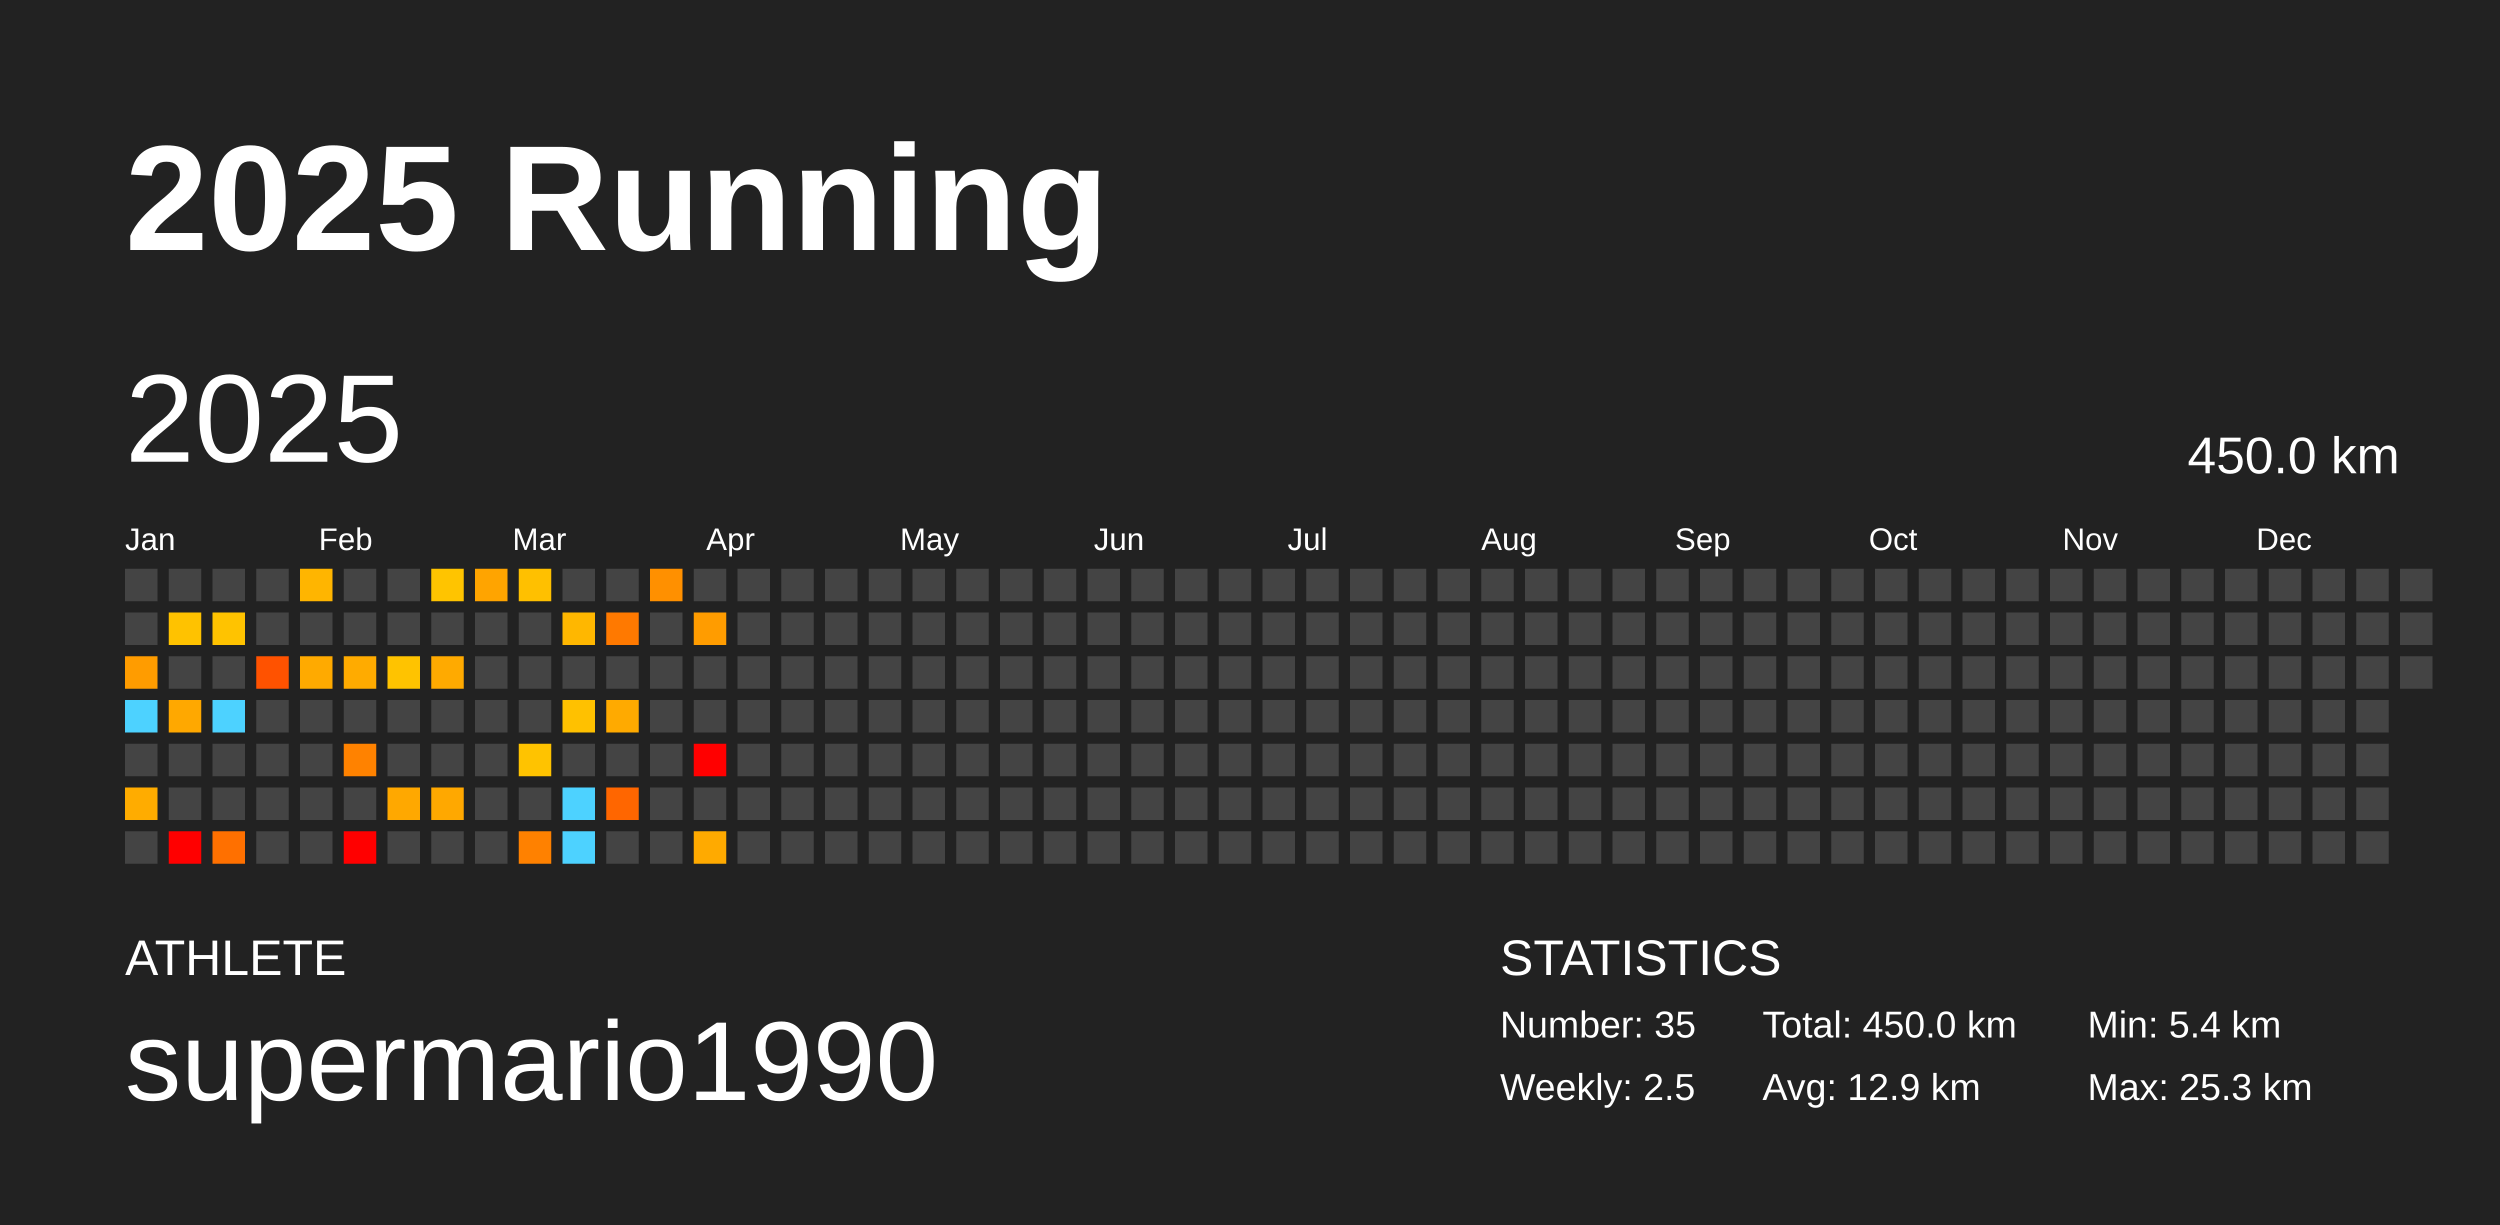
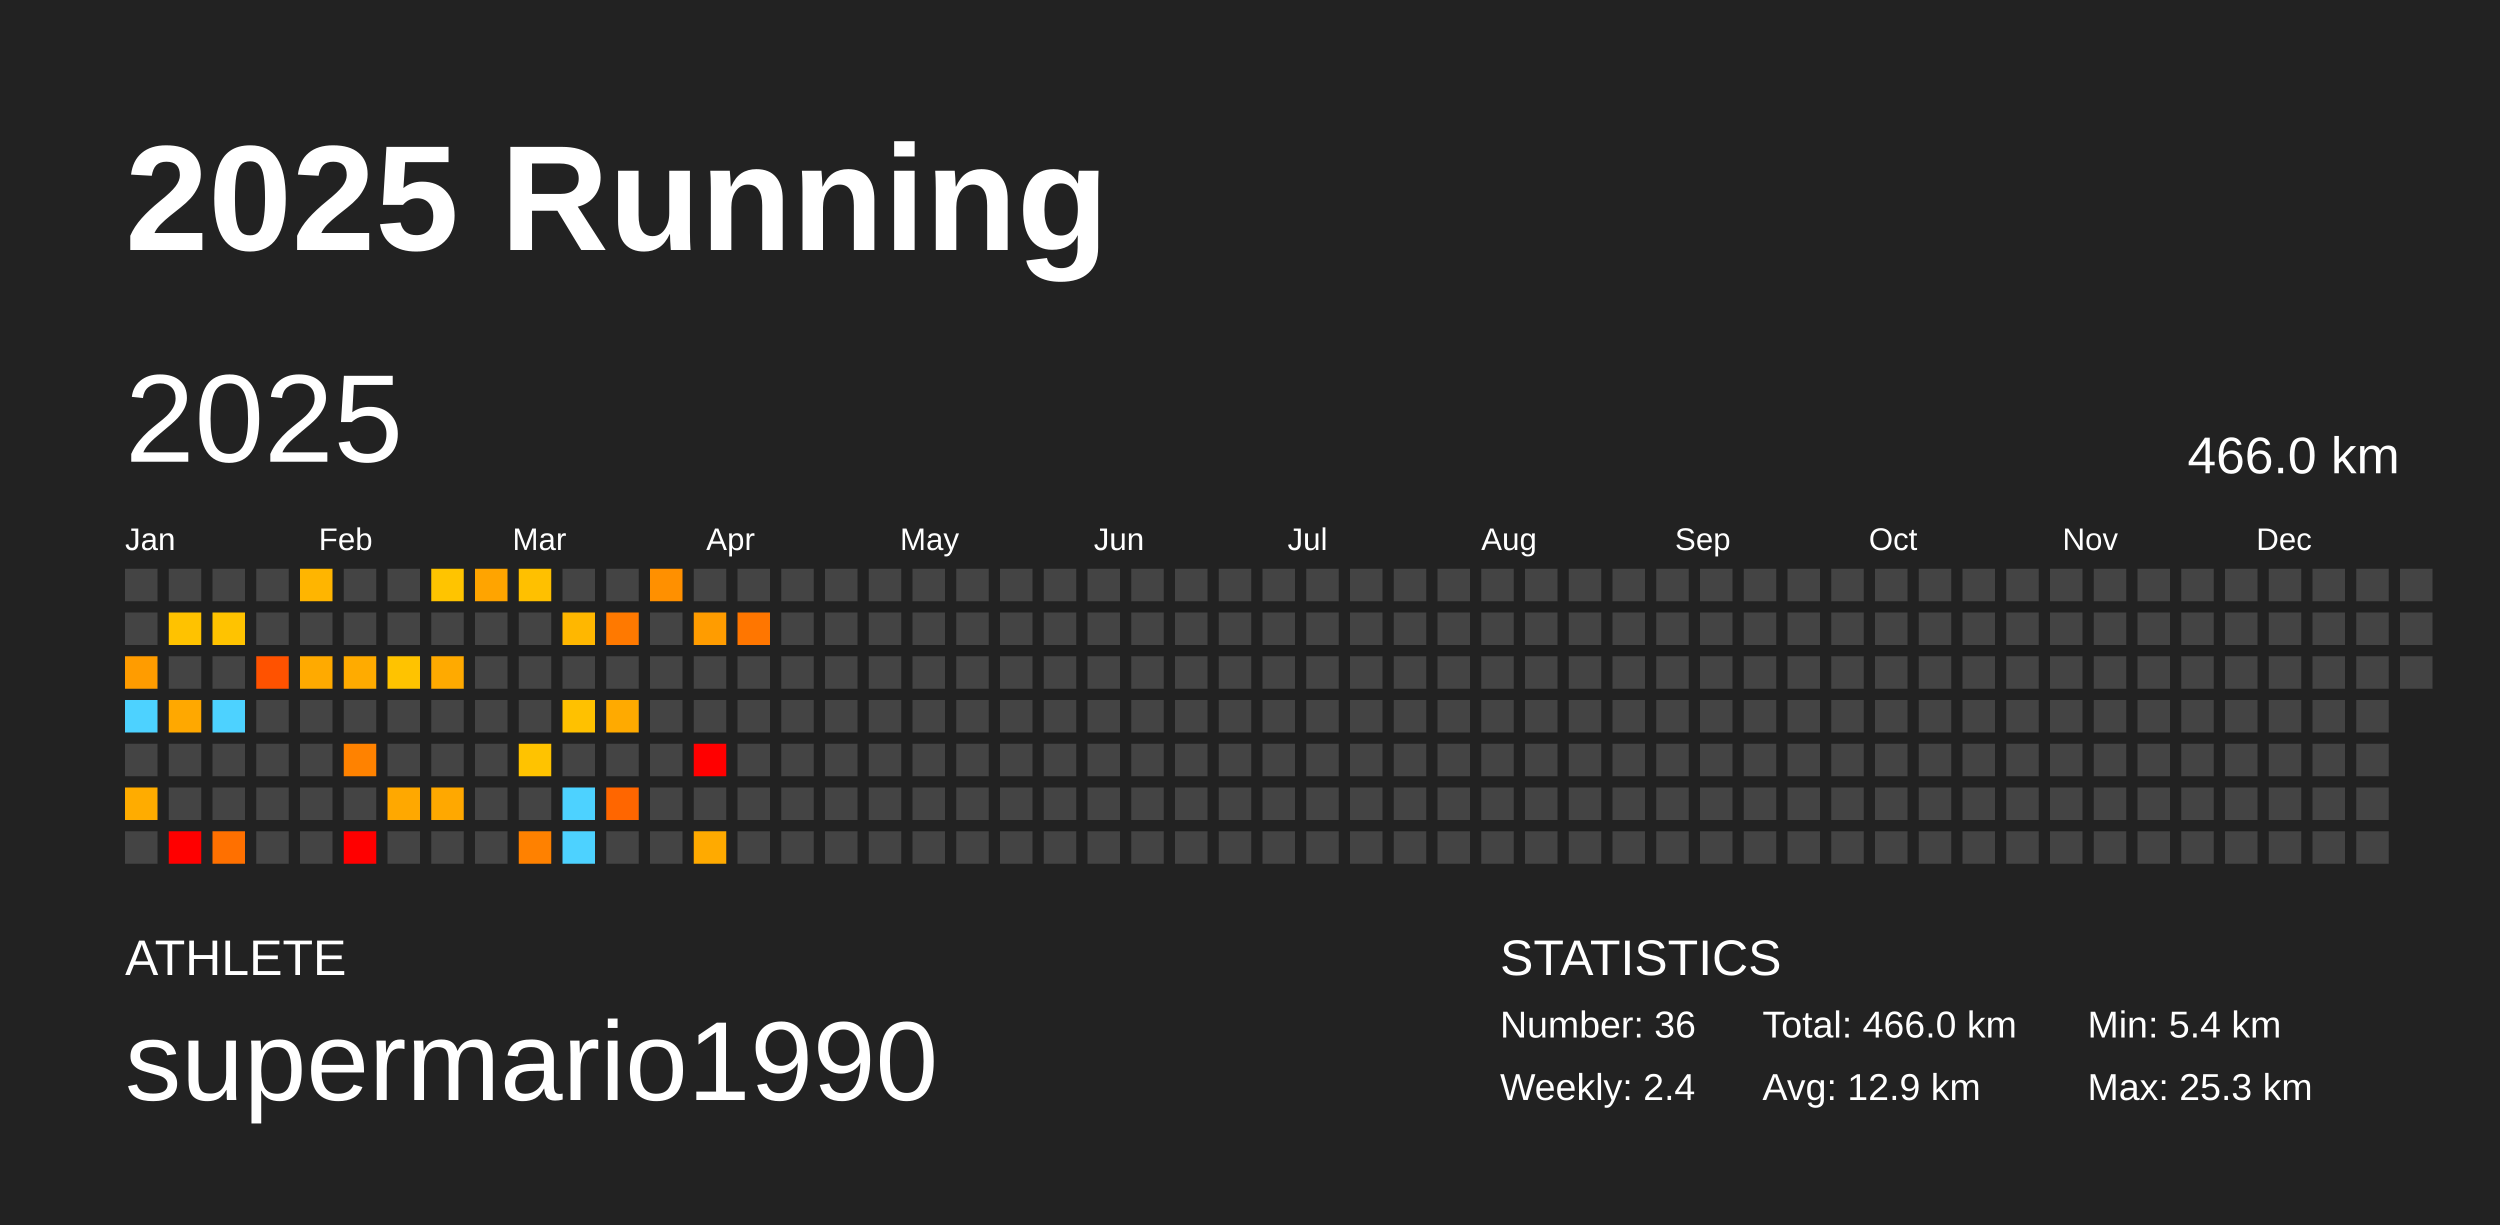
<svg xmlns="http://www.w3.org/2000/svg" baseProfile="full" height="98mm" version="1.1" viewBox="0,0,200,98" width="200mm">
  <defs />
  <rect fill="#222222" height="98" width="200" x="0" y="0" />
  <text fill="#FFFFFF" style="font-size:12px; font-family:Arial; font-weight:bold;" x="10" y="20">2025 Running</text>
  <text fill="#FFFFFF" style="font-size:4px; font-family:Arial" x="10" y="78">ATHLETE</text>
  <text fill="#FFFFFF" style="font-size:9px; font-family:Arial" x="10" y="88">supermario1990</text>
  <text fill="#FFFFFF" style="font-size:4px; font-family:Arial" x="120" y="78">STATISTICS</text>
-   <text fill="#FFFFFF" style="font-size:3px; font-family:Arial" x="120" y="83">Number: 35</text>
-   <text fill="#FFFFFF" style="font-size:3px; font-family:Arial" x="120" y="88">Weekly: 2.5</text>
-   <text fill="#FFFFFF" style="font-size:3px; font-family:Arial" x="141" y="83">Total: 450.0 km</text>
+   <text fill="#FFFFFF" style="font-size:3px; font-family:Arial" x="120" y="83">Number: 36</text>
+   <text fill="#FFFFFF" style="font-size:3px; font-family:Arial" x="120" y="88">Weekly: 2.4</text>
+   <text fill="#FFFFFF" style="font-size:3px; font-family:Arial" x="141" y="83">Total: 466.0 km</text>
  <text fill="#FFFFFF" style="font-size:3px; font-family:Arial" x="141" y="88">Avg: 12.9 km</text>
  <text fill="#FFFFFF" style="font-size:3px; font-family:Arial" x="167" y="83">Min: 5.4 km</text>
  <text fill="#FFFFFF" style="font-size:3px; font-family:Arial" x="167" y="88">Max: 25.3 km</text>
  <text dominant-baseline="hanging" fill="#FFFFFF" style="font-size:10.0px; font-family:Arial;" x="10" y="30">2025</text>
-   <text dominant-baseline="hanging" fill="#FFFFFF" style="font-size:4.125px; font-family:Arial;" x="175" y="35">450.0 km</text>
+   <text dominant-baseline="hanging" fill="#FFFFFF" style="font-size:4.125px; font-family:Arial;" x="175" y="35">466.0 km</text>
  <text fill="#FFFFFF" style="font-size:2.5px; font-family:Arial" x="10.0" y="44">Jan</text>
  <text fill="#FFFFFF" style="font-size:2.5px; font-family:Arial" x="25.5" y="44">Feb</text>
  <text fill="#FFFFFF" style="font-size:2.5px; font-family:Arial" x="41.0" y="44">Mar</text>
  <text fill="#FFFFFF" style="font-size:2.5px; font-family:Arial" x="56.5" y="44">Apr</text>
  <text fill="#FFFFFF" style="font-size:2.5px; font-family:Arial" x="72.0" y="44">May</text>
  <text fill="#FFFFFF" style="font-size:2.5px; font-family:Arial" x="87.5" y="44">Jun</text>
  <text fill="#FFFFFF" style="font-size:2.5px; font-family:Arial" x="103.0" y="44">Jul</text>
  <text fill="#FFFFFF" style="font-size:2.5px; font-family:Arial" x="118.5" y="44">Aug</text>
  <text fill="#FFFFFF" style="font-size:2.5px; font-family:Arial" x="134.0" y="44">Sep</text>
  <text fill="#FFFFFF" style="font-size:2.5px; font-family:Arial" x="149.5" y="44">Oct</text>
  <text fill="#FFFFFF" style="font-size:2.5px; font-family:Arial" x="165.0" y="44">Nov</text>
  <text fill="#FFFFFF" style="font-size:2.5px; font-family:Arial" x="180.5" y="44">Dec</text>
  <rect fill="#444444" height="2.6" width="2.6" x="10.0" y="45.5" />
  <rect fill="#444444" height="2.6" width="2.6" x="10.0" y="49.0" />
  <rect fill="#ff9c00" height="2.6" width="2.6" x="10.0" y="52.5" />
  <rect fill="#4dd2ff" height="2.6" width="2.6" x="10.0" y="56.0" />
  <rect fill="#444444" height="2.6" width="2.6" x="10.0" y="59.5" />
  <rect fill="#ffac00" height="2.6" width="2.6" x="10.0" y="63.0" />
  <rect fill="#444444" height="2.6" width="2.6" x="10.0" y="66.5" />
  <rect fill="#444444" height="2.6" width="2.6" x="13.5" y="45.5" />
  <rect fill="#ffc200" height="2.6" width="2.6" x="13.5" y="49.0" />
  <rect fill="#444444" height="2.6" width="2.6" x="13.5" y="52.5" />
  <rect fill="#ffa800" height="2.6" width="2.6" x="13.5" y="56.0" />
  <rect fill="#444444" height="2.6" width="2.6" x="13.5" y="59.5" />
  <rect fill="#444444" height="2.6" width="2.6" x="13.5" y="63.0" />
  <rect fill="red" height="2.6" width="2.6" x="13.5" y="66.5" />
  <rect fill="#444444" height="2.6" width="2.6" x="17.0" y="45.5" />
  <rect fill="#ffc300" height="2.6" width="2.6" x="17.0" y="49.0" />
  <rect fill="#444444" height="2.6" width="2.6" x="17.0" y="52.5" />
  <rect fill="#4dd2ff" height="2.6" width="2.6" x="17.0" y="56.0" />
  <rect fill="#444444" height="2.6" width="2.6" x="17.0" y="59.5" />
  <rect fill="#444444" height="2.6" width="2.6" x="17.0" y="63.0" />
  <rect fill="#ff7000" height="2.6" width="2.6" x="17.0" y="66.5" />
  <rect fill="#444444" height="2.6" width="2.6" x="20.5" y="45.5" />
  <rect fill="#444444" height="2.6" width="2.6" x="20.5" y="49.0" />
  <rect fill="#ff5200" height="2.6" width="2.6" x="20.5" y="52.5" />
  <rect fill="#444444" height="2.6" width="2.6" x="20.5" y="56.0" />
  <rect fill="#444444" height="2.6" width="2.6" x="20.5" y="59.5" />
  <rect fill="#444444" height="2.6" width="2.6" x="20.5" y="63.0" />
  <rect fill="#444444" height="2.6" width="2.6" x="20.5" y="66.5" />
  <rect fill="#ffb500" height="2.6" width="2.6" x="24.0" y="45.5" />
  <rect fill="#444444" height="2.6" width="2.6" x="24.0" y="49.0" />
  <rect fill="#ffaa00" height="2.6" width="2.6" x="24.0" y="52.5" />
  <rect fill="#444444" height="2.6" width="2.6" x="24.0" y="56.0" />
  <rect fill="#444444" height="2.6" width="2.6" x="24.0" y="59.5" />
  <rect fill="#444444" height="2.6" width="2.6" x="24.0" y="63.0" />
  <rect fill="#444444" height="2.6" width="2.6" x="24.0" y="66.5" />
  <rect fill="#444444" height="2.6" width="2.6" x="27.5" y="45.5" />
  <rect fill="#444444" height="2.6" width="2.6" x="27.5" y="49.0" />
  <rect fill="#ffab00" height="2.6" width="2.6" x="27.5" y="52.5" />
  <rect fill="#444444" height="2.6" width="2.6" x="27.5" y="56.0" />
  <rect fill="#ff8200" height="2.6" width="2.6" x="27.5" y="59.5" />
  <rect fill="#444444" height="2.6" width="2.6" x="27.5" y="63.0" />
  <rect fill="red" height="2.6" width="2.6" x="27.5" y="66.5" />
  <rect fill="#444444" height="2.6" width="2.6" x="31.0" y="45.5" />
  <rect fill="#444444" height="2.6" width="2.6" x="31.0" y="49.0" />
  <rect fill="#ffc300" height="2.6" width="2.6" x="31.0" y="52.5" />
  <rect fill="#444444" height="2.6" width="2.6" x="31.0" y="56.0" />
  <rect fill="#444444" height="2.6" width="2.6" x="31.0" y="59.5" />
  <rect fill="#ffa800" height="2.6" width="2.6" x="31.0" y="63.0" />
  <rect fill="#444444" height="2.6" width="2.6" x="31.0" y="66.5" />
  <rect fill="#ffc400" height="2.6" width="2.6" x="34.5" y="45.5" />
  <rect fill="#444444" height="2.6" width="2.6" x="34.5" y="49.0" />
  <rect fill="#ffaa00" height="2.6" width="2.6" x="34.5" y="52.5" />
  <rect fill="#444444" height="2.6" width="2.6" x="34.5" y="56.0" />
  <rect fill="#444444" height="2.6" width="2.6" x="34.5" y="59.5" />
  <rect fill="#ffa800" height="2.6" width="2.6" x="34.5" y="63.0" />
  <rect fill="#444444" height="2.6" width="2.6" x="34.5" y="66.5" />
  <rect fill="#ffa400" height="2.6" width="2.6" x="38.0" y="45.5" />
  <rect fill="#444444" height="2.6" width="2.6" x="38.0" y="49.0" />
  <rect fill="#444444" height="2.6" width="2.6" x="38.0" y="52.5" />
  <rect fill="#444444" height="2.6" width="2.6" x="38.0" y="56.0" />
  <rect fill="#444444" height="2.6" width="2.6" x="38.0" y="59.5" />
  <rect fill="#444444" height="2.6" width="2.6" x="38.0" y="63.0" />
  <rect fill="#444444" height="2.6" width="2.6" x="38.0" y="66.5" />
  <rect fill="#ffc000" height="2.6" width="2.6" x="41.5" y="45.5" />
  <rect fill="#444444" height="2.6" width="2.6" x="41.5" y="49.0" />
  <rect fill="#444444" height="2.6" width="2.6" x="41.5" y="52.5" />
  <rect fill="#444444" height="2.6" width="2.6" x="41.5" y="56.0" />
  <rect fill="#ffc300" height="2.6" width="2.6" x="41.5" y="59.5" />
  <rect fill="#444444" height="2.6" width="2.6" x="41.5" y="63.0" />
  <rect fill="#ff8100" height="2.6" width="2.6" x="41.5" y="66.5" />
  <rect fill="#444444" height="2.6" width="2.6" x="45.0" y="45.5" />
  <rect fill="#ffb700" height="2.6" width="2.6" x="45.0" y="49.0" />
  <rect fill="#444444" height="2.6" width="2.6" x="45.0" y="52.5" />
  <rect fill="#ffc100" height="2.6" width="2.6" x="45.0" y="56.0" />
  <rect fill="#444444" height="2.6" width="2.6" x="45.0" y="59.5" />
  <rect fill="#4dd2ff" height="2.6" width="2.6" x="45.0" y="63.0" />
  <rect fill="#4dd2ff" height="2.6" width="2.6" x="45.0" y="66.5" />
  <rect fill="#444444" height="2.6" width="2.6" x="48.5" y="45.5" />
  <rect fill="#ff7900" height="2.6" width="2.6" x="48.5" y="49.0" />
  <rect fill="#444444" height="2.6" width="2.6" x="48.5" y="52.5" />
  <rect fill="#ffaa00" height="2.6" width="2.6" x="48.5" y="56.0" />
  <rect fill="#444444" height="2.6" width="2.6" x="48.5" y="59.5" />
  <rect fill="#ff6600" height="2.6" width="2.6" x="48.5" y="63.0" />
  <rect fill="#444444" height="2.6" width="2.6" x="48.5" y="66.5" />
  <rect fill="#ff9000" height="2.6" width="2.6" x="52.0" y="45.5" />
  <rect fill="#444444" height="2.6" width="2.6" x="52.0" y="49.0" />
  <rect fill="#444444" height="2.6" width="2.6" x="52.0" y="52.5" />
  <rect fill="#444444" height="2.6" width="2.6" x="52.0" y="56.0" />
  <rect fill="#444444" height="2.6" width="2.6" x="52.0" y="59.5" />
  <rect fill="#444444" height="2.6" width="2.6" x="52.0" y="63.0" />
  <rect fill="#444444" height="2.6" width="2.6" x="52.0" y="66.5" />
  <rect fill="#444444" height="2.6" width="2.6" x="55.5" y="45.5" />
  <rect fill="#ff9c00" height="2.6" width="2.6" x="55.5" y="49.0" />
  <rect fill="#444444" height="2.6" width="2.6" x="55.5" y="52.5" />
  <rect fill="#444444" height="2.6" width="2.6" x="55.5" y="56.0" />
  <rect fill="red" height="2.6" width="2.6" x="55.5" y="59.5" />
  <rect fill="#444444" height="2.6" width="2.6" x="55.5" y="63.0" />
  <rect fill="#ffaa00" height="2.6" width="2.6" x="55.5" y="66.5" />
  <rect fill="#444444" height="2.6" width="2.6" x="59.0" y="45.5" />
-   <rect fill="#444444" height="2.6" width="2.6" x="59.0" y="49.0" />
+   <rect fill="#ff7600" height="2.6" width="2.6" x="59.0" y="49.0" />
  <rect fill="#444444" height="2.6" width="2.6" x="59.0" y="52.5" />
  <rect fill="#444444" height="2.6" width="2.6" x="59.0" y="56.0" />
  <rect fill="#444444" height="2.6" width="2.6" x="59.0" y="59.5" />
  <rect fill="#444444" height="2.6" width="2.6" x="59.0" y="63.0" />
  <rect fill="#444444" height="2.6" width="2.6" x="59.0" y="66.5" />
  <rect fill="#444444" height="2.6" width="2.6" x="62.5" y="45.5" />
  <rect fill="#444444" height="2.6" width="2.6" x="62.5" y="49.0" />
  <rect fill="#444444" height="2.6" width="2.6" x="62.5" y="52.5" />
  <rect fill="#444444" height="2.6" width="2.6" x="62.5" y="56.0" />
  <rect fill="#444444" height="2.6" width="2.6" x="62.5" y="59.5" />
  <rect fill="#444444" height="2.6" width="2.6" x="62.5" y="63.0" />
  <rect fill="#444444" height="2.6" width="2.6" x="62.5" y="66.5" />
  <rect fill="#444444" height="2.6" width="2.6" x="66.0" y="45.5" />
  <rect fill="#444444" height="2.6" width="2.6" x="66.0" y="49.0" />
  <rect fill="#444444" height="2.6" width="2.6" x="66.0" y="52.5" />
  <rect fill="#444444" height="2.6" width="2.6" x="66.0" y="56.0" />
  <rect fill="#444444" height="2.6" width="2.6" x="66.0" y="59.5" />
  <rect fill="#444444" height="2.6" width="2.6" x="66.0" y="63.0" />
  <rect fill="#444444" height="2.6" width="2.6" x="66.0" y="66.5" />
  <rect fill="#444444" height="2.6" width="2.6" x="69.5" y="45.5" />
  <rect fill="#444444" height="2.6" width="2.6" x="69.5" y="49.0" />
  <rect fill="#444444" height="2.6" width="2.6" x="69.5" y="52.5" />
  <rect fill="#444444" height="2.6" width="2.6" x="69.5" y="56.0" />
  <rect fill="#444444" height="2.6" width="2.6" x="69.5" y="59.5" />
  <rect fill="#444444" height="2.6" width="2.6" x="69.5" y="63.0" />
  <rect fill="#444444" height="2.6" width="2.6" x="69.5" y="66.5" />
  <rect fill="#444444" height="2.6" width="2.6" x="73.0" y="45.5" />
  <rect fill="#444444" height="2.6" width="2.6" x="73.0" y="49.0" />
  <rect fill="#444444" height="2.6" width="2.6" x="73.0" y="52.5" />
  <rect fill="#444444" height="2.6" width="2.6" x="73.0" y="56.0" />
  <rect fill="#444444" height="2.6" width="2.6" x="73.0" y="59.5" />
  <rect fill="#444444" height="2.6" width="2.6" x="73.0" y="63.0" />
  <rect fill="#444444" height="2.6" width="2.6" x="73.0" y="66.5" />
  <rect fill="#444444" height="2.6" width="2.6" x="76.5" y="45.5" />
  <rect fill="#444444" height="2.6" width="2.6" x="76.5" y="49.0" />
  <rect fill="#444444" height="2.6" width="2.6" x="76.5" y="52.5" />
  <rect fill="#444444" height="2.6" width="2.6" x="76.5" y="56.0" />
  <rect fill="#444444" height="2.6" width="2.6" x="76.5" y="59.5" />
  <rect fill="#444444" height="2.6" width="2.6" x="76.5" y="63.0" />
  <rect fill="#444444" height="2.6" width="2.6" x="76.5" y="66.5" />
  <rect fill="#444444" height="2.6" width="2.6" x="80.0" y="45.5" />
  <rect fill="#444444" height="2.6" width="2.6" x="80.0" y="49.0" />
  <rect fill="#444444" height="2.6" width="2.6" x="80.0" y="52.5" />
  <rect fill="#444444" height="2.6" width="2.6" x="80.0" y="56.0" />
  <rect fill="#444444" height="2.6" width="2.6" x="80.0" y="59.5" />
  <rect fill="#444444" height="2.6" width="2.6" x="80.0" y="63.0" />
  <rect fill="#444444" height="2.6" width="2.6" x="80.0" y="66.5" />
  <rect fill="#444444" height="2.6" width="2.6" x="83.5" y="45.5" />
  <rect fill="#444444" height="2.6" width="2.6" x="83.5" y="49.0" />
  <rect fill="#444444" height="2.6" width="2.6" x="83.5" y="52.5" />
  <rect fill="#444444" height="2.6" width="2.6" x="83.5" y="56.0" />
  <rect fill="#444444" height="2.6" width="2.6" x="83.5" y="59.5" />
  <rect fill="#444444" height="2.6" width="2.6" x="83.5" y="63.0" />
  <rect fill="#444444" height="2.6" width="2.6" x="83.5" y="66.5" />
  <rect fill="#444444" height="2.6" width="2.6" x="87.0" y="45.5" />
  <rect fill="#444444" height="2.6" width="2.6" x="87.0" y="49.0" />
  <rect fill="#444444" height="2.6" width="2.6" x="87.0" y="52.5" />
  <rect fill="#444444" height="2.6" width="2.6" x="87.0" y="56.0" />
  <rect fill="#444444" height="2.6" width="2.6" x="87.0" y="59.5" />
  <rect fill="#444444" height="2.6" width="2.6" x="87.0" y="63.0" />
  <rect fill="#444444" height="2.6" width="2.6" x="87.0" y="66.5" />
  <rect fill="#444444" height="2.6" width="2.6" x="90.5" y="45.5" />
  <rect fill="#444444" height="2.6" width="2.6" x="90.5" y="49.0" />
  <rect fill="#444444" height="2.6" width="2.6" x="90.5" y="52.5" />
  <rect fill="#444444" height="2.6" width="2.6" x="90.5" y="56.0" />
  <rect fill="#444444" height="2.6" width="2.6" x="90.5" y="59.5" />
  <rect fill="#444444" height="2.6" width="2.6" x="90.5" y="63.0" />
  <rect fill="#444444" height="2.6" width="2.6" x="90.5" y="66.5" />
  <rect fill="#444444" height="2.6" width="2.6" x="94.0" y="45.5" />
  <rect fill="#444444" height="2.6" width="2.6" x="94.0" y="49.0" />
  <rect fill="#444444" height="2.6" width="2.6" x="94.0" y="52.5" />
  <rect fill="#444444" height="2.6" width="2.6" x="94.0" y="56.0" />
  <rect fill="#444444" height="2.6" width="2.6" x="94.0" y="59.5" />
  <rect fill="#444444" height="2.6" width="2.6" x="94.0" y="63.0" />
  <rect fill="#444444" height="2.6" width="2.6" x="94.0" y="66.5" />
  <rect fill="#444444" height="2.6" width="2.6" x="97.5" y="45.5" />
  <rect fill="#444444" height="2.6" width="2.6" x="97.5" y="49.0" />
  <rect fill="#444444" height="2.6" width="2.6" x="97.5" y="52.5" />
  <rect fill="#444444" height="2.6" width="2.6" x="97.5" y="56.0" />
  <rect fill="#444444" height="2.6" width="2.6" x="97.5" y="59.5" />
  <rect fill="#444444" height="2.6" width="2.6" x="97.5" y="63.0" />
  <rect fill="#444444" height="2.6" width="2.6" x="97.5" y="66.5" />
  <rect fill="#444444" height="2.6" width="2.6" x="101.0" y="45.5" />
  <rect fill="#444444" height="2.6" width="2.6" x="101.0" y="49.0" />
  <rect fill="#444444" height="2.6" width="2.6" x="101.0" y="52.5" />
  <rect fill="#444444" height="2.6" width="2.6" x="101.0" y="56.0" />
  <rect fill="#444444" height="2.6" width="2.6" x="101.0" y="59.5" />
  <rect fill="#444444" height="2.6" width="2.6" x="101.0" y="63.0" />
  <rect fill="#444444" height="2.6" width="2.6" x="101.0" y="66.5" />
  <rect fill="#444444" height="2.6" width="2.6" x="104.5" y="45.5" />
  <rect fill="#444444" height="2.6" width="2.6" x="104.5" y="49.0" />
  <rect fill="#444444" height="2.6" width="2.6" x="104.5" y="52.5" />
  <rect fill="#444444" height="2.6" width="2.6" x="104.5" y="56.0" />
  <rect fill="#444444" height="2.6" width="2.6" x="104.5" y="59.5" />
  <rect fill="#444444" height="2.6" width="2.6" x="104.5" y="63.0" />
  <rect fill="#444444" height="2.6" width="2.6" x="104.5" y="66.5" />
  <rect fill="#444444" height="2.6" width="2.6" x="108.0" y="45.5" />
  <rect fill="#444444" height="2.6" width="2.6" x="108.0" y="49.0" />
  <rect fill="#444444" height="2.6" width="2.6" x="108.0" y="52.5" />
  <rect fill="#444444" height="2.6" width="2.6" x="108.0" y="56.0" />
  <rect fill="#444444" height="2.6" width="2.6" x="108.0" y="59.5" />
  <rect fill="#444444" height="2.6" width="2.6" x="108.0" y="63.0" />
  <rect fill="#444444" height="2.6" width="2.6" x="108.0" y="66.5" />
  <rect fill="#444444" height="2.6" width="2.6" x="111.5" y="45.5" />
  <rect fill="#444444" height="2.6" width="2.6" x="111.5" y="49.0" />
  <rect fill="#444444" height="2.6" width="2.6" x="111.5" y="52.5" />
  <rect fill="#444444" height="2.6" width="2.6" x="111.5" y="56.0" />
  <rect fill="#444444" height="2.6" width="2.6" x="111.5" y="59.5" />
  <rect fill="#444444" height="2.6" width="2.6" x="111.5" y="63.0" />
  <rect fill="#444444" height="2.6" width="2.6" x="111.5" y="66.5" />
  <rect fill="#444444" height="2.6" width="2.6" x="115.0" y="45.5" />
  <rect fill="#444444" height="2.6" width="2.6" x="115.0" y="49.0" />
  <rect fill="#444444" height="2.6" width="2.6" x="115.0" y="52.5" />
  <rect fill="#444444" height="2.6" width="2.6" x="115.0" y="56.0" />
  <rect fill="#444444" height="2.6" width="2.6" x="115.0" y="59.5" />
  <rect fill="#444444" height="2.6" width="2.6" x="115.0" y="63.0" />
  <rect fill="#444444" height="2.6" width="2.6" x="115.0" y="66.5" />
  <rect fill="#444444" height="2.6" width="2.6" x="118.5" y="45.5" />
  <rect fill="#444444" height="2.6" width="2.6" x="118.5" y="49.0" />
  <rect fill="#444444" height="2.6" width="2.6" x="118.5" y="52.5" />
  <rect fill="#444444" height="2.6" width="2.6" x="118.5" y="56.0" />
  <rect fill="#444444" height="2.6" width="2.6" x="118.5" y="59.5" />
  <rect fill="#444444" height="2.6" width="2.6" x="118.5" y="63.0" />
  <rect fill="#444444" height="2.6" width="2.6" x="118.5" y="66.5" />
  <rect fill="#444444" height="2.6" width="2.6" x="122.0" y="45.5" />
  <rect fill="#444444" height="2.6" width="2.6" x="122.0" y="49.0" />
  <rect fill="#444444" height="2.6" width="2.6" x="122.0" y="52.5" />
  <rect fill="#444444" height="2.6" width="2.6" x="122.0" y="56.0" />
  <rect fill="#444444" height="2.6" width="2.6" x="122.0" y="59.5" />
  <rect fill="#444444" height="2.6" width="2.6" x="122.0" y="63.0" />
  <rect fill="#444444" height="2.6" width="2.6" x="122.0" y="66.5" />
  <rect fill="#444444" height="2.6" width="2.6" x="125.5" y="45.5" />
  <rect fill="#444444" height="2.6" width="2.6" x="125.5" y="49.0" />
  <rect fill="#444444" height="2.6" width="2.6" x="125.5" y="52.5" />
  <rect fill="#444444" height="2.6" width="2.6" x="125.5" y="56.0" />
  <rect fill="#444444" height="2.6" width="2.6" x="125.5" y="59.5" />
  <rect fill="#444444" height="2.6" width="2.6" x="125.5" y="63.0" />
  <rect fill="#444444" height="2.6" width="2.6" x="125.5" y="66.5" />
  <rect fill="#444444" height="2.6" width="2.6" x="129.0" y="45.5" />
  <rect fill="#444444" height="2.6" width="2.6" x="129.0" y="49.0" />
  <rect fill="#444444" height="2.6" width="2.6" x="129.0" y="52.5" />
  <rect fill="#444444" height="2.6" width="2.6" x="129.0" y="56.0" />
  <rect fill="#444444" height="2.6" width="2.6" x="129.0" y="59.5" />
  <rect fill="#444444" height="2.6" width="2.6" x="129.0" y="63.0" />
  <rect fill="#444444" height="2.6" width="2.6" x="129.0" y="66.5" />
  <rect fill="#444444" height="2.6" width="2.6" x="132.5" y="45.5" />
  <rect fill="#444444" height="2.6" width="2.6" x="132.5" y="49.0" />
  <rect fill="#444444" height="2.6" width="2.6" x="132.5" y="52.5" />
  <rect fill="#444444" height="2.6" width="2.6" x="132.5" y="56.0" />
  <rect fill="#444444" height="2.6" width="2.6" x="132.5" y="59.5" />
  <rect fill="#444444" height="2.6" width="2.6" x="132.5" y="63.0" />
  <rect fill="#444444" height="2.6" width="2.6" x="132.5" y="66.5" />
  <rect fill="#444444" height="2.6" width="2.6" x="136.0" y="45.5" />
  <rect fill="#444444" height="2.6" width="2.6" x="136.0" y="49.0" />
  <rect fill="#444444" height="2.6" width="2.6" x="136.0" y="52.5" />
  <rect fill="#444444" height="2.6" width="2.6" x="136.0" y="56.0" />
  <rect fill="#444444" height="2.6" width="2.6" x="136.0" y="59.5" />
  <rect fill="#444444" height="2.6" width="2.6" x="136.0" y="63.0" />
  <rect fill="#444444" height="2.6" width="2.6" x="136.0" y="66.5" />
  <rect fill="#444444" height="2.6" width="2.6" x="139.5" y="45.5" />
  <rect fill="#444444" height="2.6" width="2.6" x="139.5" y="49.0" />
  <rect fill="#444444" height="2.6" width="2.6" x="139.5" y="52.5" />
  <rect fill="#444444" height="2.6" width="2.6" x="139.5" y="56.0" />
  <rect fill="#444444" height="2.6" width="2.6" x="139.5" y="59.5" />
  <rect fill="#444444" height="2.6" width="2.6" x="139.5" y="63.0" />
  <rect fill="#444444" height="2.6" width="2.6" x="139.5" y="66.5" />
  <rect fill="#444444" height="2.6" width="2.6" x="143.0" y="45.5" />
  <rect fill="#444444" height="2.6" width="2.6" x="143.0" y="49.0" />
  <rect fill="#444444" height="2.6" width="2.6" x="143.0" y="52.5" />
  <rect fill="#444444" height="2.6" width="2.6" x="143.0" y="56.0" />
  <rect fill="#444444" height="2.6" width="2.6" x="143.0" y="59.5" />
  <rect fill="#444444" height="2.6" width="2.6" x="143.0" y="63.0" />
  <rect fill="#444444" height="2.6" width="2.6" x="143.0" y="66.5" />
  <rect fill="#444444" height="2.6" width="2.6" x="146.5" y="45.5" />
  <rect fill="#444444" height="2.6" width="2.6" x="146.5" y="49.0" />
  <rect fill="#444444" height="2.6" width="2.6" x="146.5" y="52.5" />
  <rect fill="#444444" height="2.6" width="2.6" x="146.5" y="56.0" />
  <rect fill="#444444" height="2.6" width="2.6" x="146.5" y="59.5" />
  <rect fill="#444444" height="2.6" width="2.6" x="146.5" y="63.0" />
  <rect fill="#444444" height="2.6" width="2.6" x="146.5" y="66.5" />
  <rect fill="#444444" height="2.6" width="2.6" x="150.0" y="45.5" />
  <rect fill="#444444" height="2.6" width="2.6" x="150.0" y="49.0" />
  <rect fill="#444444" height="2.6" width="2.6" x="150.0" y="52.5" />
  <rect fill="#444444" height="2.6" width="2.6" x="150.0" y="56.0" />
  <rect fill="#444444" height="2.6" width="2.6" x="150.0" y="59.5" />
  <rect fill="#444444" height="2.6" width="2.6" x="150.0" y="63.0" />
  <rect fill="#444444" height="2.6" width="2.6" x="150.0" y="66.5" />
  <rect fill="#444444" height="2.6" width="2.6" x="153.5" y="45.5" />
  <rect fill="#444444" height="2.6" width="2.6" x="153.5" y="49.0" />
  <rect fill="#444444" height="2.6" width="2.6" x="153.5" y="52.5" />
  <rect fill="#444444" height="2.6" width="2.6" x="153.5" y="56.0" />
  <rect fill="#444444" height="2.6" width="2.6" x="153.5" y="59.5" />
  <rect fill="#444444" height="2.6" width="2.6" x="153.5" y="63.0" />
  <rect fill="#444444" height="2.6" width="2.6" x="153.5" y="66.5" />
  <rect fill="#444444" height="2.6" width="2.6" x="157.0" y="45.5" />
  <rect fill="#444444" height="2.6" width="2.6" x="157.0" y="49.0" />
  <rect fill="#444444" height="2.6" width="2.6" x="157.0" y="52.5" />
  <rect fill="#444444" height="2.6" width="2.6" x="157.0" y="56.0" />
  <rect fill="#444444" height="2.6" width="2.6" x="157.0" y="59.5" />
  <rect fill="#444444" height="2.6" width="2.6" x="157.0" y="63.0" />
  <rect fill="#444444" height="2.6" width="2.6" x="157.0" y="66.5" />
  <rect fill="#444444" height="2.6" width="2.6" x="160.5" y="45.5" />
  <rect fill="#444444" height="2.6" width="2.6" x="160.5" y="49.0" />
  <rect fill="#444444" height="2.6" width="2.6" x="160.5" y="52.5" />
  <rect fill="#444444" height="2.6" width="2.6" x="160.5" y="56.0" />
  <rect fill="#444444" height="2.6" width="2.6" x="160.5" y="59.5" />
  <rect fill="#444444" height="2.6" width="2.6" x="160.5" y="63.0" />
  <rect fill="#444444" height="2.6" width="2.6" x="160.5" y="66.5" />
  <rect fill="#444444" height="2.6" width="2.6" x="164.0" y="45.5" />
  <rect fill="#444444" height="2.6" width="2.6" x="164.0" y="49.0" />
  <rect fill="#444444" height="2.6" width="2.6" x="164.0" y="52.5" />
  <rect fill="#444444" height="2.6" width="2.6" x="164.0" y="56.0" />
  <rect fill="#444444" height="2.6" width="2.6" x="164.0" y="59.5" />
  <rect fill="#444444" height="2.6" width="2.6" x="164.0" y="63.0" />
  <rect fill="#444444" height="2.6" width="2.6" x="164.0" y="66.5" />
  <rect fill="#444444" height="2.6" width="2.6" x="167.5" y="45.5" />
  <rect fill="#444444" height="2.6" width="2.6" x="167.5" y="49.0" />
  <rect fill="#444444" height="2.6" width="2.6" x="167.5" y="52.5" />
  <rect fill="#444444" height="2.6" width="2.6" x="167.5" y="56.0" />
  <rect fill="#444444" height="2.6" width="2.6" x="167.5" y="59.5" />
  <rect fill="#444444" height="2.6" width="2.6" x="167.5" y="63.0" />
  <rect fill="#444444" height="2.6" width="2.6" x="167.5" y="66.5" />
  <rect fill="#444444" height="2.6" width="2.6" x="171.0" y="45.5" />
  <rect fill="#444444" height="2.6" width="2.6" x="171.0" y="49.0" />
  <rect fill="#444444" height="2.6" width="2.6" x="171.0" y="52.5" />
  <rect fill="#444444" height="2.6" width="2.6" x="171.0" y="56.0" />
  <rect fill="#444444" height="2.6" width="2.6" x="171.0" y="59.5" />
  <rect fill="#444444" height="2.6" width="2.6" x="171.0" y="63.0" />
  <rect fill="#444444" height="2.6" width="2.6" x="171.0" y="66.5" />
  <rect fill="#444444" height="2.6" width="2.6" x="174.5" y="45.5" />
  <rect fill="#444444" height="2.6" width="2.6" x="174.5" y="49.0" />
  <rect fill="#444444" height="2.6" width="2.6" x="174.5" y="52.5" />
  <rect fill="#444444" height="2.6" width="2.6" x="174.5" y="56.0" />
  <rect fill="#444444" height="2.6" width="2.6" x="174.5" y="59.5" />
  <rect fill="#444444" height="2.6" width="2.6" x="174.5" y="63.0" />
  <rect fill="#444444" height="2.6" width="2.6" x="174.5" y="66.5" />
  <rect fill="#444444" height="2.6" width="2.6" x="178.0" y="45.5" />
  <rect fill="#444444" height="2.6" width="2.6" x="178.0" y="49.0" />
  <rect fill="#444444" height="2.6" width="2.6" x="178.0" y="52.5" />
  <rect fill="#444444" height="2.6" width="2.6" x="178.0" y="56.0" />
  <rect fill="#444444" height="2.6" width="2.6" x="178.0" y="59.5" />
  <rect fill="#444444" height="2.6" width="2.6" x="178.0" y="63.0" />
  <rect fill="#444444" height="2.6" width="2.6" x="178.0" y="66.5" />
  <rect fill="#444444" height="2.6" width="2.6" x="181.5" y="45.5" />
  <rect fill="#444444" height="2.6" width="2.6" x="181.5" y="49.0" />
  <rect fill="#444444" height="2.6" width="2.6" x="181.5" y="52.5" />
  <rect fill="#444444" height="2.6" width="2.6" x="181.5" y="56.0" />
  <rect fill="#444444" height="2.6" width="2.6" x="181.5" y="59.5" />
  <rect fill="#444444" height="2.6" width="2.6" x="181.5" y="63.0" />
  <rect fill="#444444" height="2.6" width="2.6" x="181.5" y="66.5" />
  <rect fill="#444444" height="2.6" width="2.6" x="185.0" y="45.5" />
  <rect fill="#444444" height="2.6" width="2.6" x="185.0" y="49.0" />
  <rect fill="#444444" height="2.6" width="2.6" x="185.0" y="52.5" />
  <rect fill="#444444" height="2.6" width="2.6" x="185.0" y="56.0" />
  <rect fill="#444444" height="2.6" width="2.6" x="185.0" y="59.5" />
  <rect fill="#444444" height="2.6" width="2.6" x="185.0" y="63.0" />
  <rect fill="#444444" height="2.6" width="2.6" x="185.0" y="66.5" />
  <rect fill="#444444" height="2.6" width="2.6" x="188.5" y="45.5" />
  <rect fill="#444444" height="2.6" width="2.6" x="188.5" y="49.0" />
  <rect fill="#444444" height="2.6" width="2.6" x="188.5" y="52.5" />
  <rect fill="#444444" height="2.6" width="2.6" x="188.5" y="56.0" />
  <rect fill="#444444" height="2.6" width="2.6" x="188.5" y="59.5" />
  <rect fill="#444444" height="2.6" width="2.6" x="188.5" y="63.0" />
  <rect fill="#444444" height="2.6" width="2.6" x="188.5" y="66.5" />
  <rect fill="#444444" height="2.6" width="2.6" x="192.0" y="45.5" />
  <rect fill="#444444" height="2.6" width="2.6" x="192.0" y="49.0" />
  <rect fill="#444444" height="2.6" width="2.6" x="192.0" y="52.5" />
</svg>
